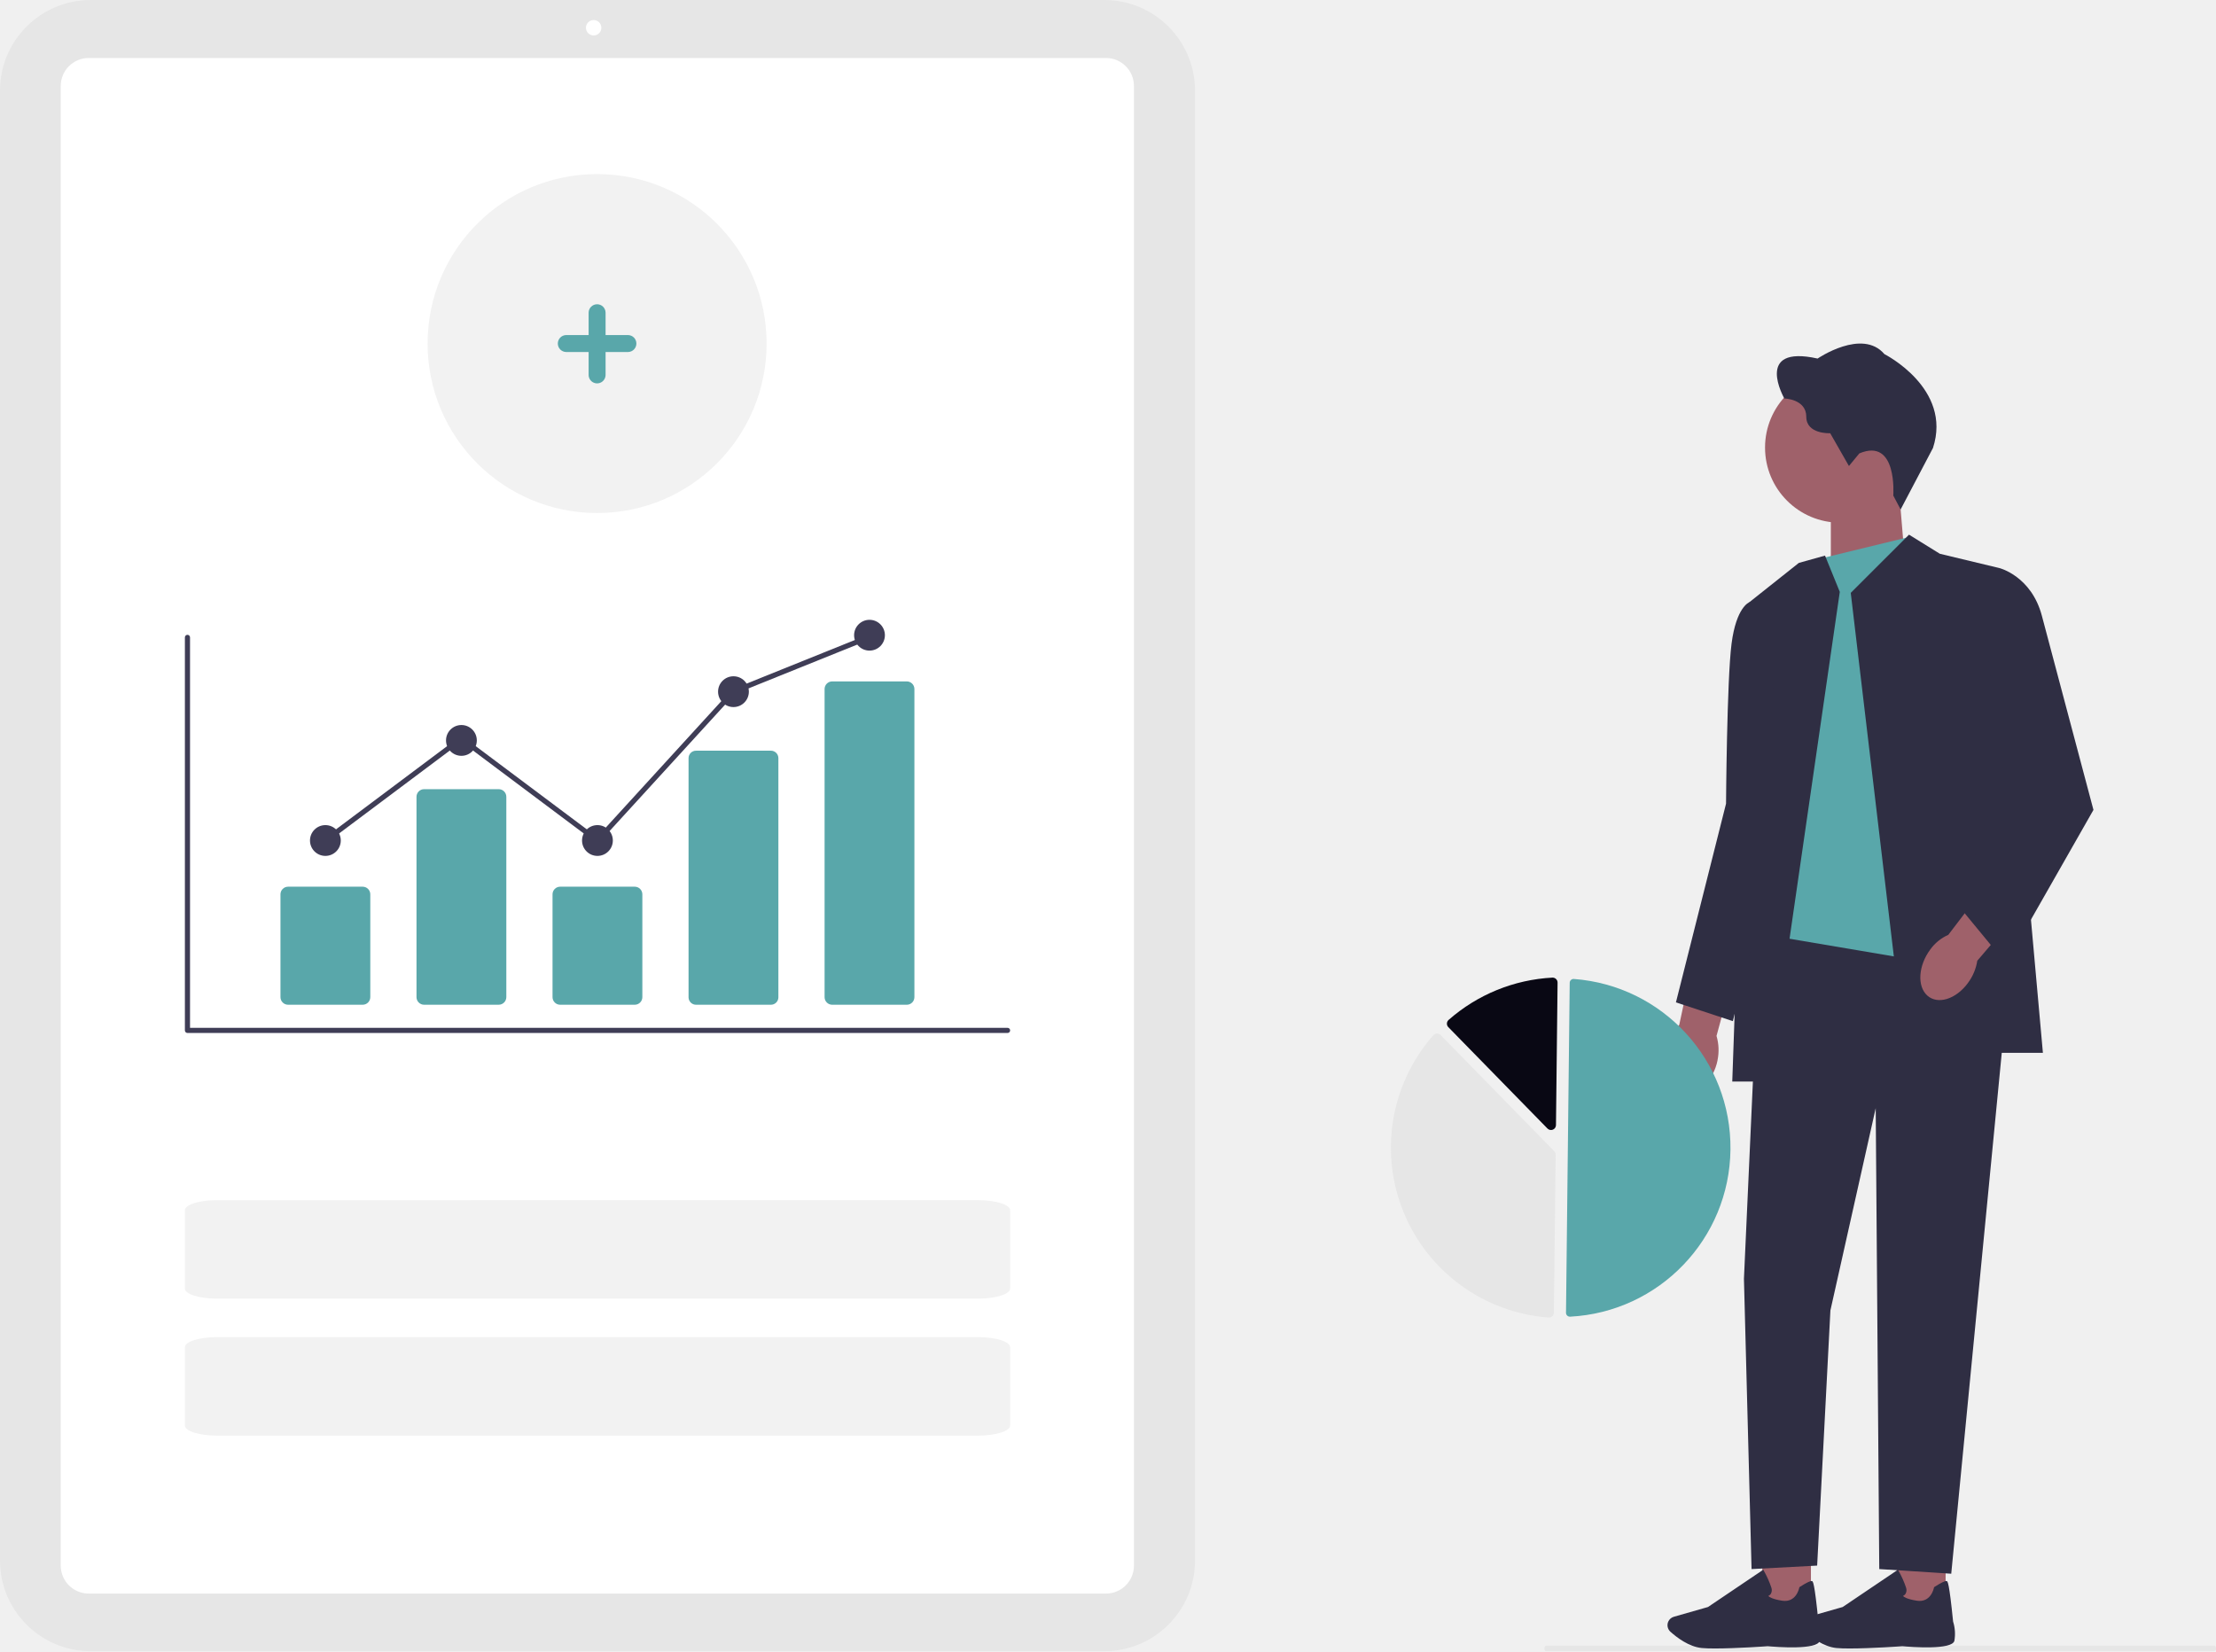
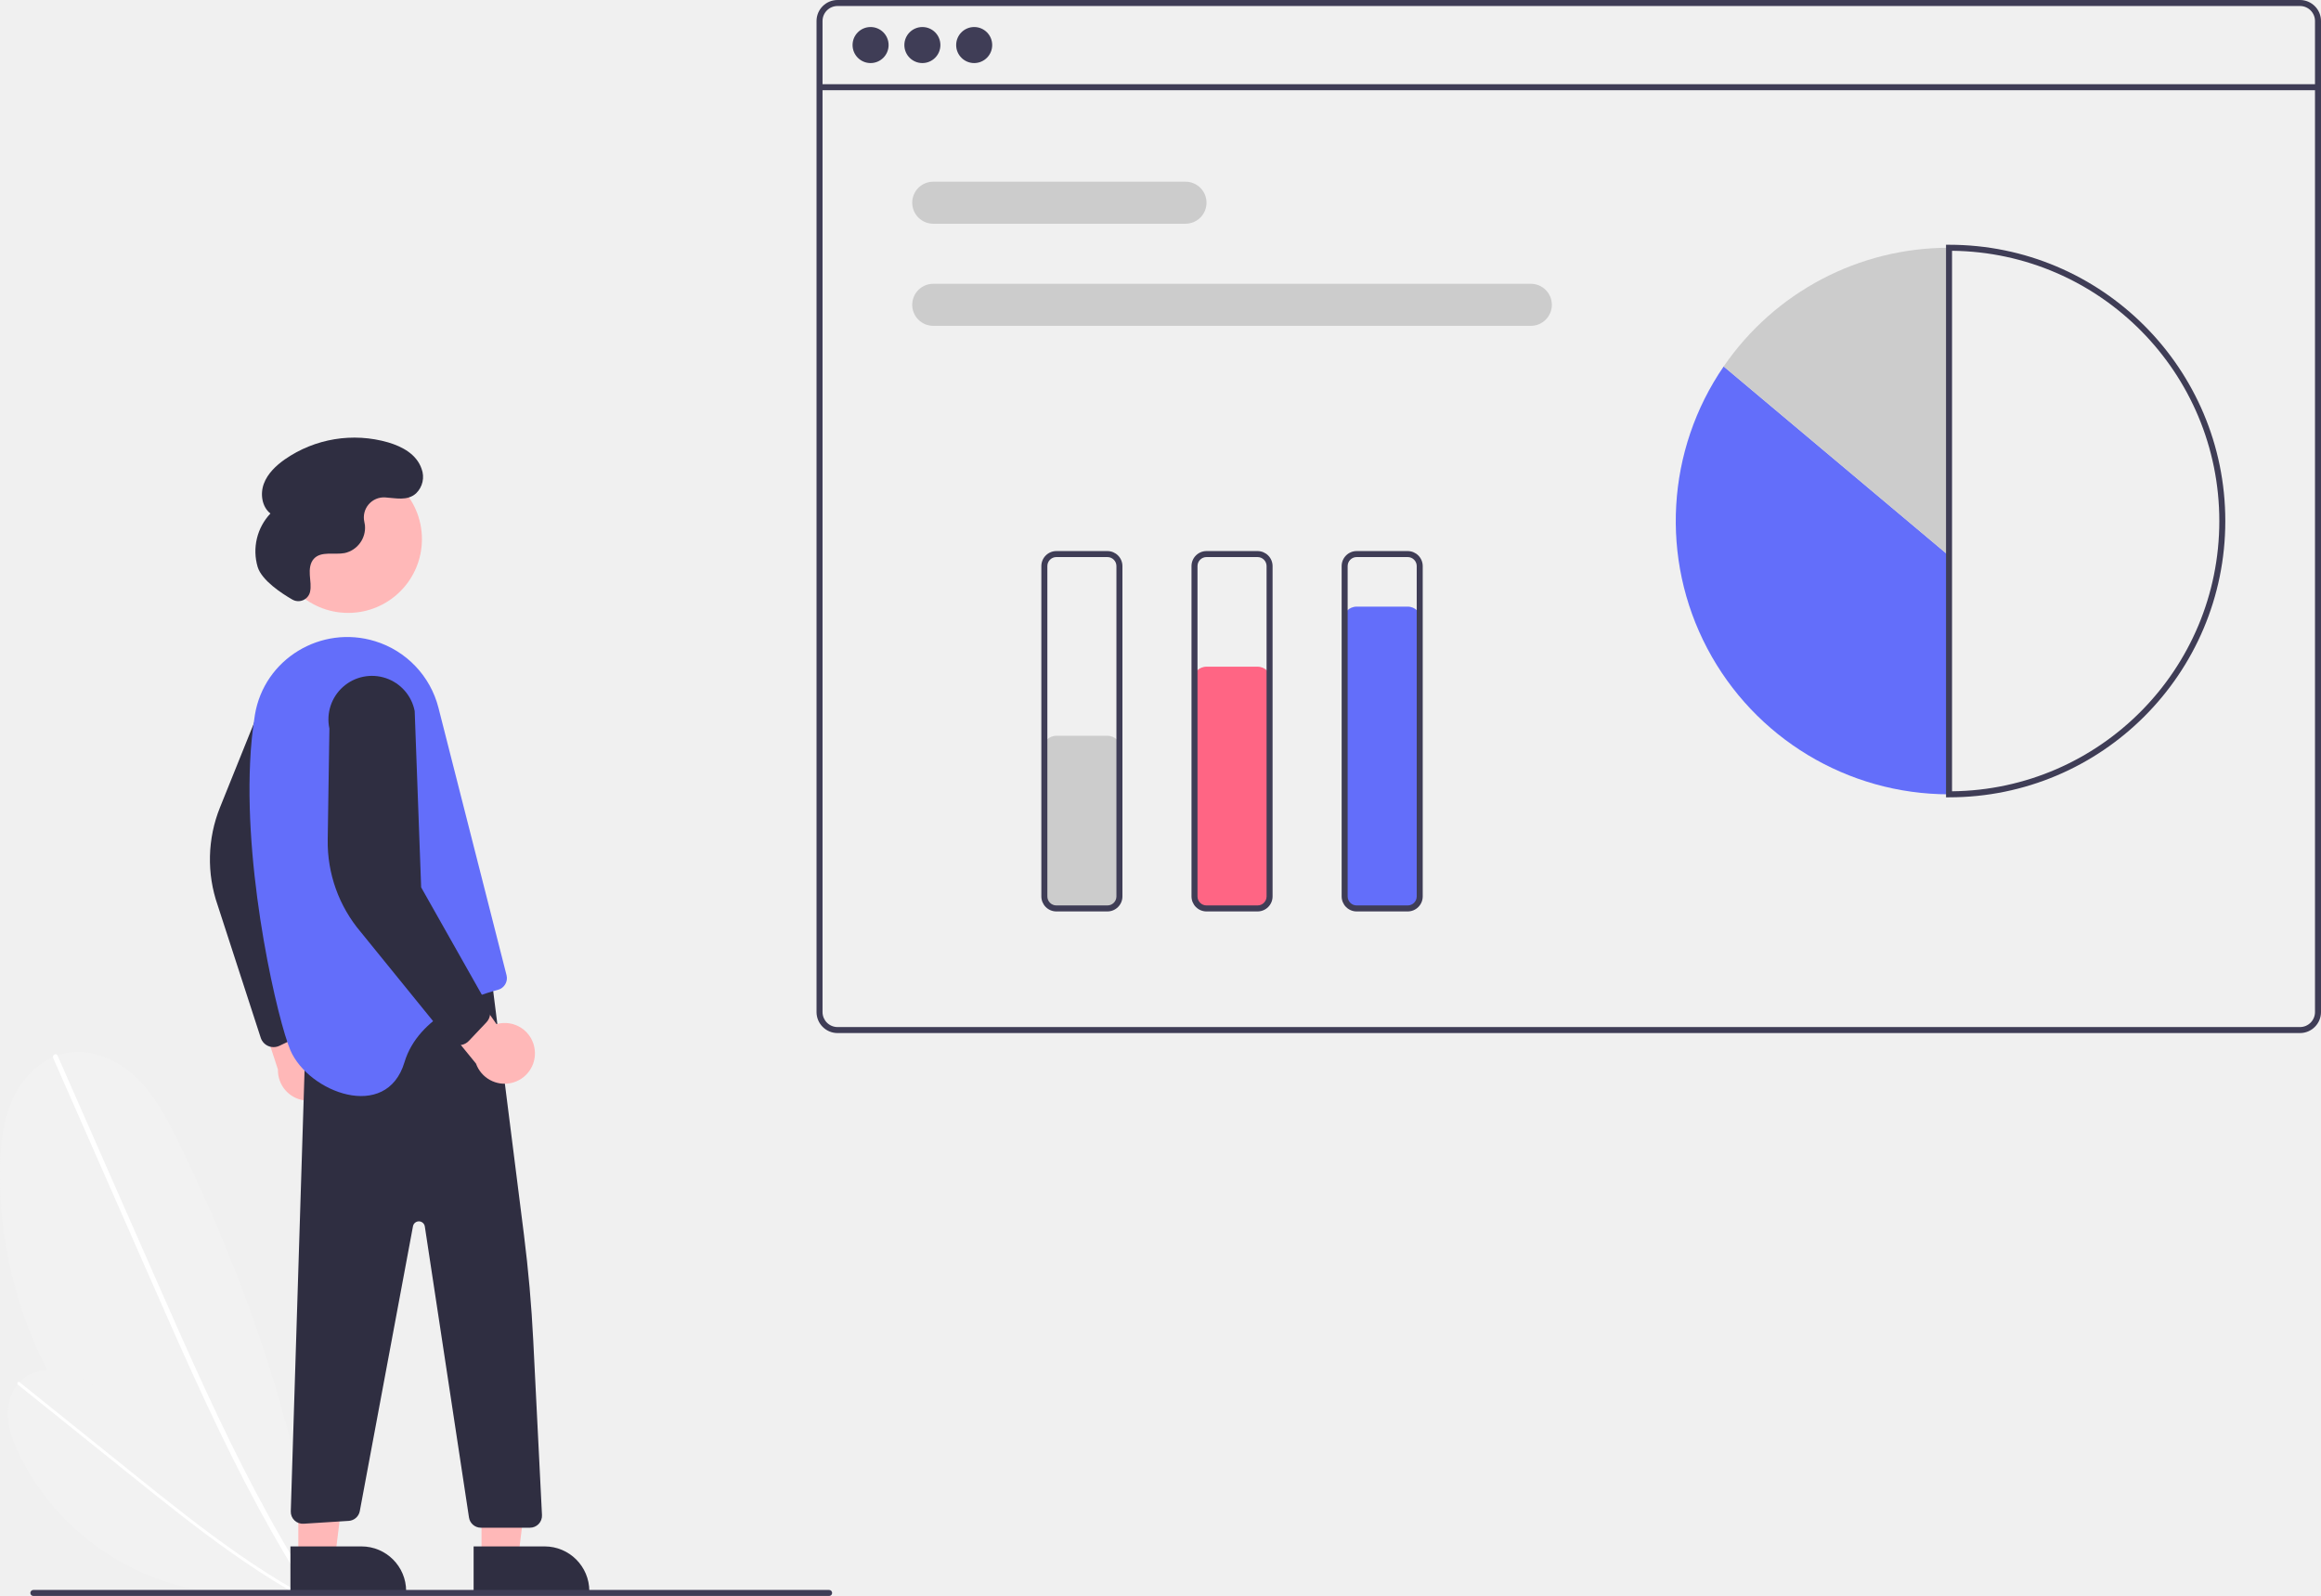
- <svg xmlns="http://www.w3.org/2000/svg" width="954.39" height="711.251" viewBox="0 0 954.39 711.251" role="img" artist="Katerina Limpitsouni" source="https://undraw.co/">
-   <g transform="translate(-412.841 -96.017)">
-     <path d="M0,562.07c0,.66.285,1.19.64,1.19H288.59c.355,0,.64-.53.64-1.19s-.285-1.19-.64-1.19H.64C.285,560.88,0,561.41,0,562.07Z" transform="translate(1078 244.009)" fill="#e6e6e6" />
-     <g transform="translate(1131 244)">
-       <path d="M306.653,308.7c-1.69,8.48-7.72,13.98-13.47,12.28s-9.04-9.96-7.35-18.44a19.109,19.109,0,0,1,4.32-9.07l7.63-35.8,17.84,5.88-9.42,34.67a21.483,21.483,0,0,1,.43,10.48h0Z" transform="translate(-285.09 0.009)" fill="#9f616a" />
-       <rect width="20.94" height="29.71" transform="translate(40.833 514.389)" fill="#9f616a" />
-       <path d="M293.242,561.11c3.58.32,21.5,1.74,22.4-2.37a17.609,17.609,0,0,0-.56-8.25c-1.72-17.14-2.36-17.33-2.75-17.44-.61-.18-2.39.67-5.28,2.53l-.18.12-.04.21c-.05.27-1.33,6.56-7.4,5.59-4.16-.66-5.51-1.58-5.94-2.03a2.559,2.559,0,0,0,1.1-.92,3.218,3.218,0,0,0,.23-2.68,41.639,41.639,0,0,0-3.22-7.23l-.27-.48-23.8,16.06-14.7,4.2a3.787,3.787,0,0,0-2.45,2.17h0a3.791,3.791,0,0,0,.96,4.28c2.67,2.4,7.97,6.51,13.54,7.02,1.48.14,3.44.19,5.64.19,9.19,0,22.61-.95,22.71-.97Z" transform="translate(-250.088 0.009)" fill="#2f2e43" />
-       <rect width="20.94" height="29.71" transform="translate(98.844 514.389)" fill="#9f616a" />
-       <path d="M235.232,561.11c3.58.32,21.5,1.74,22.4-2.37a17.609,17.609,0,0,0-.56-8.25c-1.72-17.14-2.36-17.33-2.75-17.44-.61-.18-2.39.67-5.28,2.53l-.18.12-.04.21c-.05.27-1.33,6.56-7.4,5.59-4.16-.66-5.51-1.58-5.94-2.03a2.559,2.559,0,0,0,1.1-.92,3.218,3.218,0,0,0,.23-2.68,41.638,41.638,0,0,0-3.22-7.23l-.27-.48-23.8,16.06-14.7,4.2a3.787,3.787,0,0,0-2.45,2.17h0a3.791,3.791,0,0,0,.96,4.28c2.67,2.4,7.97,6.51,13.54,7.02,1.48.14,3.44.19,5.64.19,9.19,0,22.61-.95,22.71-.97Z" transform="translate(-134.068 0.009)" fill="#2f2e43" />
-       <path d="M245.58,100.28l-32.47,10.67V64.21h29.46Z" transform="translate(-142.766 0.009)" fill="#9f616a" />
-       <ellipse cx="32.35" cy="32.35" rx="32.35" ry="32.35" transform="translate(42.013 12.459)" fill="#9f616a" />
-       <path d="M235.585,47.33l-4.46,5.41-8.07-14.12s-10.3.53-10.3-7.11-9.45-7.86-9.45-7.86S189.935.3,217.635,6.45c0,0,19.21-13.16,28.77-1.91,0,0,29.3,14.75,20.91,40.44l-13.93,26.48-3.16-5.99s1.91-25.16-14.65-18.15Z" transform="translate(-152.981 0.009)" fill="#2f2e43" />
-       <path d="M173.73,254.19H283L256.26,529.88l-31-2-1.53-198.54-19.51,87.13-5.71,109.91-28.25,1.5-3.28-125.03Z" transform="translate(-134.056 0.009)" fill="#2f2e43" />
-       <path d="M235.61,83.19l-37,9L166.98,228.88l3.72,25.31,92.65,15.68,16.62-15.68Z" transform="translate(-131.026 0.009)" fill="#59A7AA" />
-       <path d="M179.34,82.313l13.275,8.227,25.66,6.16L237,305.5H177.725l-23.48-198.11Z" transform="translate(-75.321 0.009)" fill="#2f2e43" />
-       <path d="M281.669,91.325l6.361,15.635L257.48,317.88H241.72l7.27-206.4,21.4-17Z" transform="translate(-213.826 0.009)" fill="#2f2e43" />
-       <path d="M312.28,108.87l-12.69,2.61s-5.56,2.04-7.58,17.84-2.37,68.86-2.37,68.86l-21.58,85.6,24.51,8.08,11.54-46.06,8.18-136.94Z" transform="translate(-264.426 0.009)" fill="#2f2e43" />
-       <path d="M179.613,275.51c-5.15,6.95-12.95,9.34-17.42,5.35s-3.92-12.86,1.23-19.82a18.978,18.978,0,0,1,7.79-6.35l22.2-29.11,13.62,12.94L183.7,265.84a21.526,21.526,0,0,1-4.09,9.66h0Z" transform="translate(-50.279 0.009)" fill="#9f616a" />
-       <path d="M139.63,99.89l10.14-3.19s13.74,3.41,18.29,20.57l22.21,83.6L152.6,266.99l-20.13-24.44,18.96-60.7L139.62,99.89Z" transform="translate(-6.816 0.009)" fill="#2f2e43" />
-     </g>
-     <g transform="translate(634.5 -87.562)">
-       <path d="M533.873,501.612c.036,0,.072,0,.109,0a72.885,72.885,0,0,0,1.631-145.467,1.663,1.663,0,0,0-1.258.436,1.645,1.645,0,0,0-.538,1.2l-1.594,142.145a1.668,1.668,0,0,0,1.65,1.683Z" transform="translate(-79.433 249.12)" fill="#59A7AA" />
-       <path d="M476.712,379.647a2.146,2.146,0,0,1,1.506.643l48.935,50.044a2.123,2.123,0,0,1,.609,1.518L527,499.87a2.115,2.115,0,0,1-.691,1.549,2.148,2.148,0,0,1-1.615.561,73.362,73.362,0,0,1-49.612-121.606,2.149,2.149,0,0,1,1.551-.725Z" transform="translate(-79.433 249.12)" fill="#e6e6e6" />
-       <path d="M526.471,355.561a2.155,2.155,0,0,1,1.464.6,2.117,2.117,0,0,1,.657,1.566l-.688,61.369a2.137,2.137,0,0,1-3.664,1.47l-42.7-43.67a2.141,2.141,0,0,1,.036-3.028q.039-.038.079-.074a73.516,73.516,0,0,1,44.685-18.229C526.383,355.562,526.427,355.561,526.471,355.561Z" transform="translate(-79.433 249.12)" fill="#090814" />
-     </g>
-     <path d="M1129.451,886.131H692.839A39.077,39.077,0,0,1,653.806,847.1V213.912a39.077,39.077,0,0,1,39.033-39.033h436.611a39.077,39.077,0,0,1,39.033,39.033V847.1a39.077,39.077,0,0,1-39.033,39.033Z" transform="translate(-240.966 -78.862)" fill="#e6e6e6" />
-     <path d="M1121.1,852.57H682.952a12.046,12.046,0,0,1-12.032-12.032V203.158a12.046,12.046,0,0,1,12.032-12.032H1121.1a12.046,12.046,0,0,1,12.032,12.032V840.538A12.046,12.046,0,0,1,1121.1,852.57Z" transform="translate(-231.92 -70.126)" fill="#fff" />
-     <ellipse cx="3.32" cy="3.321" rx="3.32" ry="3.321" transform="translate(665.198 104.651)" fill="#fff" />
-     <g transform="translate(0 0.34)">
-       <path d="M1060.066,524.549H706.86a1.105,1.105,0,0,1-1.105-1.105V354.151a1.105,1.105,0,0,1,2.211,0V522.338h352.1a1.105,1.105,0,1,1,0,2.211Z" transform="translate(-213.284 16.077)" fill="#3f3d56" />
-       <path d="M768.016,474.673H735.89a3.285,3.285,0,0,1-3.281-3.281V427.107a3.285,3.285,0,0,1,3.281-3.281h32.125a3.285,3.285,0,0,1,3.281,3.281v44.285a3.285,3.285,0,0,1-3.281,3.281Z" transform="translate(-198.975 53.793)" fill="#59A7AA" />
-       <path d="M806.235,489.275H774.109a3.285,3.285,0,0,1-3.281-3.281V399.7a3.285,3.285,0,0,1,3.281-3.281h32.125a3.285,3.285,0,0,1,3.281,3.281v86.289a3.285,3.285,0,0,1-3.281,3.281Z" transform="translate(-178.609 39.192)" fill="#59A7AA" />
-       <path d="M844.454,474.673H812.328a3.285,3.285,0,0,1-3.281-3.281V427.107a3.285,3.285,0,0,1,3.281-3.281h32.125a3.285,3.285,0,0,1,3.281,3.281v44.285a3.285,3.285,0,0,1-3.281,3.281Z" transform="translate(-158.243 53.793)" fill="#59A7AA" />
-       <path d="M882.673,495.039H850.547a3.213,3.213,0,0,1-3.281-3.132V388.739a3.213,3.213,0,0,1,3.281-3.132h32.125a3.213,3.213,0,0,1,3.281,3.132V491.907A3.213,3.213,0,0,1,882.673,495.039Z" transform="translate(-137.877 33.427)" fill="#59A7AA" />
-       <path d="M920.892,505.414H888.766a3.285,3.285,0,0,1-3.281-3.281V369.418a3.285,3.285,0,0,1,3.281-3.281h32.125a3.285,3.285,0,0,1,3.281,3.281V502.133a3.285,3.285,0,0,1-3.281,3.281Z" transform="translate(-117.512 23.053)" fill="#59A7AA" />
-       <ellipse cx="6.632" cy="6.632" rx="6.632" ry="6.632" transform="translate(546.346 451.091)" fill="#3f3d56" />
-       <ellipse cx="6.632" cy="6.632" rx="6.632" ry="6.632" transform="translate(604.932 407.981)" fill="#3f3d56" />
-       <ellipse cx="6.632" cy="6.632" rx="6.632" ry="6.632" transform="translate(663.516 451.091)" fill="#3f3d56" />
-       <ellipse cx="6.632" cy="6.632" rx="6.632" ry="6.632" transform="translate(722.1 386.979)" fill="#3f3d56" />
-       <ellipse cx="6.632" cy="6.632" rx="6.632" ry="6.632" transform="translate(780.686 362.66)" fill="#3f3d56" />
-       <path d="M652.336,268.3l-58.724-43.984L535.689,267.7l-1.326-1.769,59.248-44.378,58.445,43.777,58.077-63.557.235-.1,58.585-23.6.826,2.051-58.352,23.511Z" transform="translate(17.952 190.907)" fill="#3f3d56" />
-     </g>
-     <path d="M832.037,309.282c7.608,0,13.787,1.946,13.787,4.337v33.749c0,2.393-6.185,4.337-13.787,4.337H504.194c-7.608,0-13.787-1.946-13.787-4.337V313.621c0-2.393,6.185-4.337,13.787-4.337" transform="translate(2.063 362.695)" fill="#f2f2f2" />
-     <path d="M832.037,309.282c7.608,0,13.787,1.946,13.787,4.337v33.749c0,2.393-6.185,4.337-13.787,4.337H504.194c-7.608,0-13.787-1.946-13.787-4.337V313.621c0-2.393,6.185-4.337,13.787-4.337" transform="translate(2.063 303.695)" fill="#f2f2f2" />
-     <circle cx="73" cy="73" r="73" transform="translate(597 171)" fill="#f2f2f2" />
-     <path d="M880.128,673H870.39v-9.738a3.652,3.652,0,0,0-7.3,0V673h-9.738a3.652,3.652,0,0,0,0,7.3h9.738v9.738a3.652,3.652,0,1,0,7.3,0v-9.738h9.738a3.652,3.652,0,0,0,0-7.3Z" transform="translate(-196.738 -432.656)" fill="#59A7AA" />
-   </g>
+ <svg xmlns="http://www.w3.org/2000/svg" width="772.909" height="531.441" viewBox="0 0 772.909 531.441" role="img" artist="Katerina Limpitsouni" source="https://undraw.co/">
+   <path d="M319.614,712.68A141.781,141.781,0,0,1,213.562,573.286c.122-7.912.954-15.99,4.28-23.17s9.504-13.39,17.232-15.091c8.434-1.857,17.333,1.939,23.619,7.861s10.406,13.736,14.198,21.495c22.838,46.734,40.189,96.88,46.686,148.488Z" transform="translate(-213.5453 -184.2795)" fill="#f2f2f2" />
+   <path d="M231.247,536.583,247.253,572.95l16.006,36.367c5.069,11.518,10.129,23.04,15.368,34.482,5.194,11.341,10.565,22.603,16.295,33.684,5.722,11.065,11.804,21.949,18.405,32.515q1.233,1.974,2.49,3.932c.58.904,2.03.065,1.446-.845-6.728-10.488-12.927-21.305-18.742-32.324-5.821-11.03-11.261-22.257-16.5-33.574-5.267-11.377-10.332-22.847-15.383-34.321q-7.975-18.117-15.948-36.235l-16.006-36.367-1.992-4.526c-.433-.984-1.876-.133-1.446.845Z" transform="translate(-213.5453 -184.2795)" fill="#fff" />
+   <path d="M312.937,712.932a82.967,82.967,0,0,1-92.692-43.741c-2.073-4.141-3.822-8.559-4.033-13.185s1.319-9.518,4.872-12.487c3.877-3.241,9.523-3.673,14.385-2.295s9.111,4.322,13.174,7.327c24.473,18.098,47.02,39.449,64.325,64.489Z" transform="translate(-213.5453 -184.2795)" fill="#f2f2f2" />
+   <path d="M219.519,645.362,237.647,659.922l18.128,14.56c5.741,4.611,11.479,9.228,17.288,13.753,5.758,4.486,11.587,8.883,17.554,13.089,5.958,4.2,12.054,8.209,18.333,11.913q1.173.692,2.354,1.369c.545.313,1.072-.514.523-.829-6.324-3.629-12.463-7.572-18.457-11.722-6-4.155-11.855-8.516-17.63-12.977-5.806-4.485-11.532-9.072-17.252-13.666q-9.032-7.253-18.062-14.507L222.298,646.345,220.042,644.533c-.491-.394-1.01.438-.523.829Z" transform="translate(-213.5453 -184.2795)" fill="#fff" />
+   <path d="M979.455,184.28h-487a7.008,7.008,0,0,0-7,7v330a7.008,7.008,0,0,0,7,7h487a7.008,7.008,0,0,0,7-7v-330A7.008,7.008,0,0,0,979.455,184.28Zm5,337a5.002,5.002,0,0,1-5,5h-487a5.002,5.002,0,0,1-5-5v-330a5.002,5.002,0,0,1,5-5h487a5.002,5.002,0,0,1,5,5Z" transform="translate(-213.5453 -184.2795)" fill="#3f3d56" />
+   <rect x="272.909" y="28.04" width="499" height="2" fill="#3f3d56" />
+   <circle cx="289.909" cy="15" r="6" fill="#3f3d56" />
+   <circle cx="307.159" cy="15" r="6" fill="#3f3d56" />
+   <circle cx="324.409" cy="15" r="6" fill="#3f3d56" />
+   <path d="M608.323,258.78h-84a7,7,0,1,1,0-14h84a7,7,0,0,1,0,14Z" transform="translate(-213.5453 -184.2795)" fill="#ccc" />
+   <path d="M723.323,292.78h-199a7,7,0,0,1,0-14h199a7,7,0,0,1,0,14Z" transform="translate(-213.5453 -184.2795)" fill="#ccc" />
+   <path d="M787.543,306.303a91.004,91.004,0,0,0,75.044,142.477v-79.44Z" transform="translate(-213.5453 -184.2795)" fill="#636efa" />
+   <path d="M862.587,266.78a90.896,90.896,0,0,0-75.044,39.523l75.044,63.037Z" transform="translate(-213.5453 -184.2795)" fill="#ccc" />
+   <path d="M862.587,449.78h-1v-184h1a92,92,0,1,1,0,184Zm1-181.995V447.774a90,90,0,0,0,0-179.989Z" transform="translate(-213.5453 -184.2795)" fill="#3f3d56" />
+   <path d="M582.323,487.28h-17a4.505,4.505,0,0,1-4.5-4.5v-49a4.505,4.505,0,0,1,4.5-4.5h17a4.505,4.505,0,0,1,4.5,4.5v49A4.505,4.505,0,0,1,582.323,487.28Z" transform="translate(-213.5453 -184.2795)" fill="#ccc" />
+   <path d="M632.323,487.28h-17a4.505,4.505,0,0,1-4.5-4.5v-72a4.505,4.505,0,0,1,4.5-4.5h17a4.505,4.505,0,0,1,4.5,4.5v72A4.505,4.505,0,0,1,632.323,487.28Z" transform="translate(-213.5453 -184.2795)" fill="#ff6584" />
+   <path d="M682.323,487.28h-17a4.505,4.505,0,0,1-4.5-4.5v-92a4.505,4.505,0,0,1,4.5-4.5h17a4.505,4.505,0,0,1,4.5,4.5v92A4.505,4.505,0,0,1,682.323,487.28Z" transform="translate(-213.5453 -184.2795)" fill="#636efa" />
+   <path d="M582.323,487.78h-17a5.006,5.006,0,0,1-5-5v-110a5.006,5.006,0,0,1,5-5h17a5.006,5.006,0,0,1,5,5v110A5.006,5.006,0,0,1,582.323,487.78Zm-17-118a3.003,3.003,0,0,0-3,3v110a3.003,3.003,0,0,0,3,3h17a3.003,3.003,0,0,0,3-3v-110a3.003,3.003,0,0,0-3-3Z" transform="translate(-213.5453 -184.2795)" fill="#3f3d56" />
+   <path d="M632.323,487.78h-17a5.006,5.006,0,0,1-5-5v-110a5.006,5.006,0,0,1,5-5h17a5.006,5.006,0,0,1,5,5v110A5.006,5.006,0,0,1,632.323,487.78Zm-17-118a3.003,3.003,0,0,0-3,3v110a3.003,3.003,0,0,0,3,3h17a3.003,3.003,0,0,0,3-3v-110a3.003,3.003,0,0,0-3-3Z" transform="translate(-213.5453 -184.2795)" fill="#3f3d56" />
+   <path d="M682.323,487.78h-17a5.006,5.006,0,0,1-5-5v-110a5.006,5.006,0,0,1,5-5h17a5.006,5.006,0,0,1,5,5v110A5.006,5.006,0,0,1,682.323,487.78Zm-17-118a3.003,3.003,0,0,0-3,3v110a3.003,3.003,0,0,0,3,3h17a3.003,3.003,0,0,0,3-3v-110a3.003,3.003,0,0,0-3-3Z" transform="translate(-213.5453 -184.2795)" fill="#3f3d56" />
+   <path d="M325.977,543.282A10.056,10.056,0,0,0,317.192,530.61L308.592,495.925l-12.587,13.653,10.096,30.844a10.11,10.11,0,0,0,19.875,2.86Z" transform="translate(-213.5453 -184.2795)" fill="#ffb8b8" />
+   <path d="M302.92,532.615a4.505,4.505,0,0,1-2.517-2.669L286.046,485.767a46.373,46.373,0,0,1,.764-32.635l13.838-34.355a14.497,14.497,0,1,1,28.599,4.767l-19.092,55.558,6.683,45.239a4.515,4.515,0,0,1-2.54,4.504l-7.709,3.678a4.506,4.506,0,0,1-2.659.38A4.455,4.455,0,0,1,302.92,532.615Z" transform="translate(-213.5453 -184.2795)" fill="#2f2e41" />
+   <polygon points="160.343 518.443 172.603 518.442 178.435 471.154 160.341 471.155 160.343 518.443" fill="#ffb8b8" />
+   <path d="M371.262,699.219h38.531a0,0,0,0,1,0,0V714.106a0,0,0,0,1,0,0H386.148a14.887,14.887,0,0,1-14.887-14.887v0A0,0,0,0,1,371.262,699.219Z" transform="translate(567.5408 1229.027) rotate(179.9974)" fill="#2f2e41" />
+   <polygon points="99.343 518.443 111.603 518.442 117.435 471.154 99.341 471.155 99.343 518.443" fill="#ffb8b8" />
+   <path d="M310.262,699.219h38.531a0,0,0,0,1,0,0V714.106a0,0,0,0,1,0,0H325.148a14.887,14.887,0,0,1-14.887-14.887v0A0,0,0,0,1,310.262,699.219Z" transform="translate(445.5408 1229.03) rotate(179.9974)" fill="#2f2e41" />
+   <path d="M377.239,509.991l10.777,85.386q2.222,17.608,3.11,35.346l2.903,58.069a4,4,0,0,1-3.995,4.2H373.678a4,4,0,0,1-3.955-3.4l-14.71-96.914a2,2,0,0,0-3.943-.067l-17.722,94.917a4,4,0,0,1-3.626,3.184l-15.054.955a4,4,0,0,1-4.29-4.114l4.861-155.562Z" transform="translate(-213.5453 -184.2795)" fill="#2f2e41" />
+   <circle cx="115.946" cy="179.53" r="24.561" fill="#ffb8b8" />
+   <path d="M310.239,533.991c6,14,32,24,38,4,4.64-15.46,23.02-21.96,31.13-24.11a4.016,4.016,0,0,0,2.86-4.86l-22.67-89.05a31.272,31.272,0,0,0-21.06-22.16c-18.02-5.58-37.02,5.91-40.07,24.52a137.157,137.157,0,0,0-1.59,15.76C294.959,477.381,306.289,524.771,310.239,533.991Z" transform="translate(-213.5453 -184.2795)" fill="#636efa" />
+   <path d="M391.629,533.965a10.056,10.056,0,0,0-12.753-8.667l-20.493-29.275-6.837,17.265L372.055,538.441a10.11,10.11,0,0,0,19.574-4.476Z" transform="translate(-213.5453 -184.2795)" fill="#ffb8b8" />
+   <path d="M366.279,532.299a4.505,4.505,0,0,1-3.309-1.586l-29.277-36.065a46.374,46.374,0,0,1-11.018-30.728l.564-37.033a14.497,14.497,0,1,1,28.4-5.832l2.154,58.707,22.498,39.813a4.515,4.515,0,0,1-.751,5.116l-5.871,6.203a4.506,4.506,0,0,1-2.344,1.311A4.455,4.455,0,0,1,366.279,532.299Z" transform="translate(-213.5453 -184.2795)" fill="#2f2e41" />
+   <path d="M310.849,383.899a4.007,4.007,0,0,0,5.903-2.368l.014-.056c.446-1.864.076-3.811-.052-5.723s.059-4.013,1.362-5.419c2.428-2.621,6.748-1.232,10.258-1.894a8.664,8.664,0,0,0,6.74-9.253c-.05-.398-.128-.795-.216-1.193a6.673,6.673,0,0,1,6.927-8.081c3.548.203,7.378,1.278,10.314-1.35a7.608,7.608,0,0,0,1.827-8.201c-1.676-4.838-6.414-7.371-11.102-8.764a40.62,40.62,0,0,0-34.43,5.65c-2.961,2.087-5.727,4.71-6.989,8.106s-.653,7.68,2.193,9.922a18.332,18.332,0,0,0-4.246,17.806C300.755,377.609,307.464,381.951,310.849,383.899Z" transform="translate(-213.5453 -184.2795)" fill="#2f2e41" />
+   <path d="M489.652,715.72h-265a1,1,0,0,1,0-2h265a1,1,0,0,1,0,2Z" transform="translate(-213.5453 -184.2795)" fill="#3f3d56" />
</svg>
